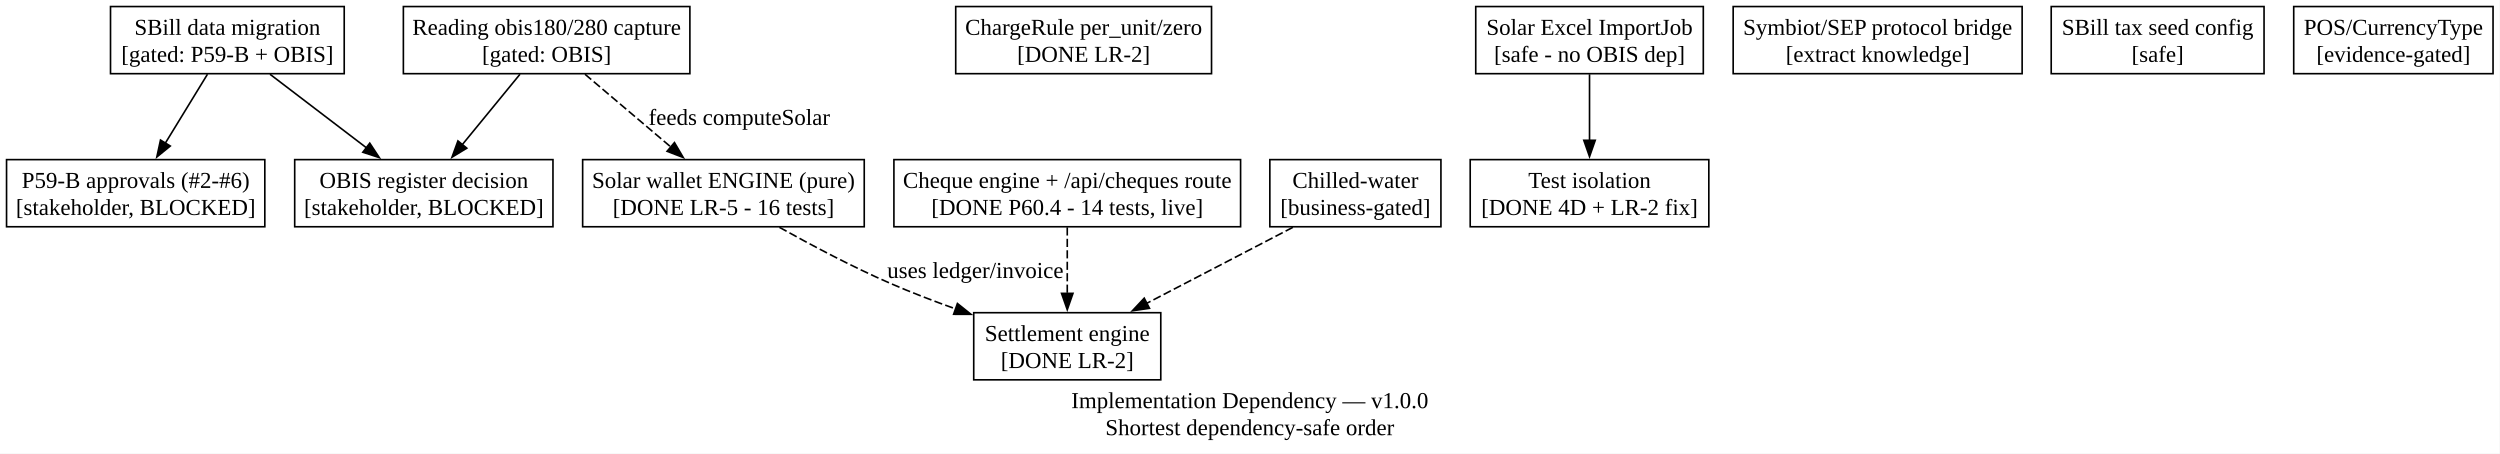
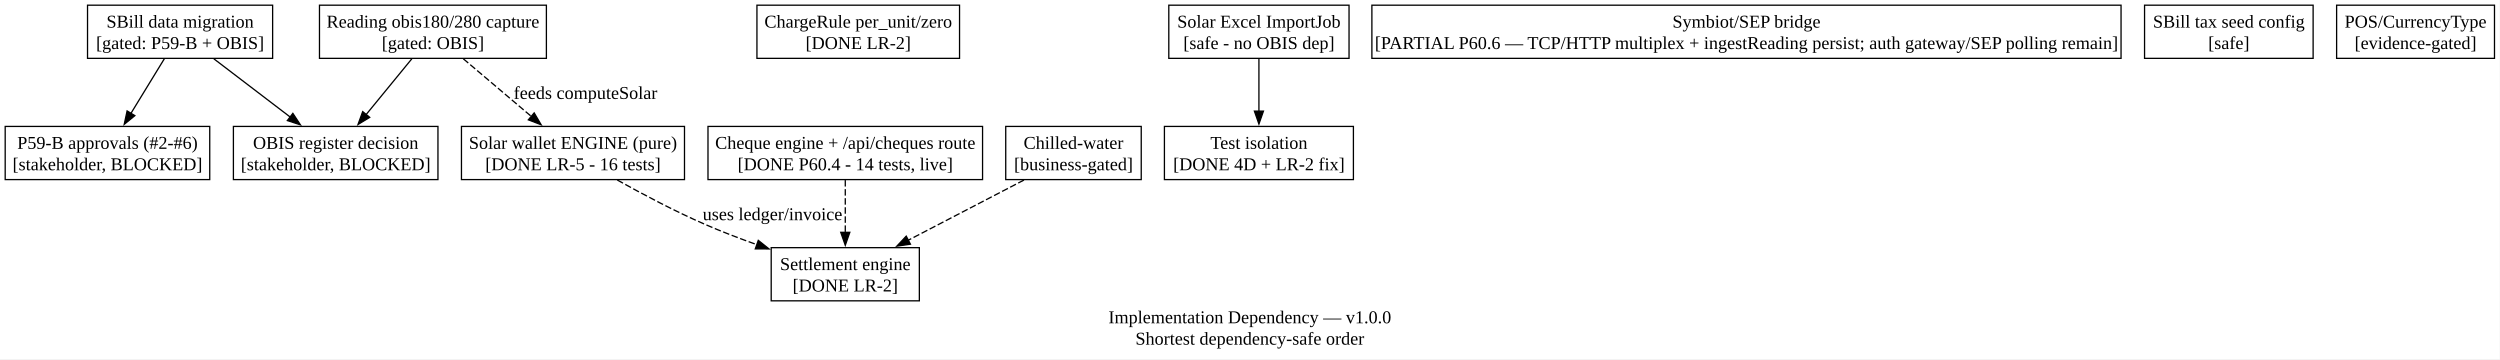
- <svg xmlns="http://www.w3.org/2000/svg" width="1527pt" height="277pt" viewBox="0.00 0.00 1527.00 277.00">
+ <svg xmlns="http://www.w3.org/2000/svg" width="1928pt" height="277pt" viewBox="0.00 0.00 1928.00 277.00">
  <g id="graph0" class="graph" transform="scale(1 1) rotate(0) translate(4 273)">
-     <polygon fill="white" stroke="none" points="-4,4 -4,-273 1522.75,-273 1522.75,4 -4,4" />
-     <text xml:space="preserve" text-anchor="middle" x="759.38" y="-23.7" font-family="Times New Roman,serif" font-size="14.00">Implementation Dependency — v1.0.0</text>
-     <text xml:space="preserve" text-anchor="middle" x="759.38" y="-7.2" font-family="Times New Roman,serif" font-size="14.00">Shortest dependency-safe order</text>
+     <polygon fill="white" stroke="none" points="-4,4 -4,-273 1923.75,-273 1923.75,4 -4,4" />
+     <text xml:space="preserve" text-anchor="middle" x="959.88" y="-23.7" font-family="Times New Roman,serif" font-size="14.00">Implementation Dependency — v1.0.0</text>
+     <text xml:space="preserve" text-anchor="middle" x="959.88" y="-7.2" font-family="Times New Roman,serif" font-size="14.00">Shortest dependency-safe order</text>
    <g id="node1" class="node">
      <polygon fill="none" stroke="black" points="157.75,-175.5 0,-175.5 0,-134.5 157.75,-134.5 157.75,-175.5" />
      <text xml:space="preserve" text-anchor="middle" x="78.88" y="-158.2" font-family="Times New Roman,serif" font-size="14.00">P59-B approvals (#2-#6)</text>
      <text xml:space="preserve" text-anchor="middle" x="78.88" y="-141.7" font-family="Times New Roman,serif" font-size="14.00">[stakeholder, BLOCKED]</text>
    </g>
    <g id="node2" class="node">
      <polygon fill="none" stroke="black" points="333.75,-175.5 176,-175.5 176,-134.5 333.75,-134.5 333.75,-175.5" />
      <text xml:space="preserve" text-anchor="middle" x="254.88" y="-158.2" font-family="Times New Roman,serif" font-size="14.00">OBIS register decision</text>
      <text xml:space="preserve" text-anchor="middle" x="254.88" y="-141.7" font-family="Times New Roman,serif" font-size="14.00">[stakeholder, BLOCKED]</text>
    </g>
    <g id="node3" class="node">
      <polygon fill="none" stroke="black" points="705,-82 590.75,-82 590.75,-41 705,-41 705,-82" />
      <text xml:space="preserve" text-anchor="middle" x="647.88" y="-64.7" font-family="Times New Roman,serif" font-size="14.00">Settlement engine</text>
      <text xml:space="preserve" text-anchor="middle" x="647.88" y="-48.2" font-family="Times New Roman,serif" font-size="14.00">[DONE LR-2]</text>
    </g>
    <g id="node4" class="node">
      <polygon fill="none" stroke="black" points="736,-269 579.75,-269 579.75,-228 736,-228 736,-269" />
      <text xml:space="preserve" text-anchor="middle" x="657.88" y="-251.7" font-family="Times New Roman,serif" font-size="14.00">ChargeRule per_unit/zero</text>
      <text xml:space="preserve" text-anchor="middle" x="657.88" y="-235.2" font-family="Times New Roman,serif" font-size="14.00">[DONE LR-2]</text>
    </g>
    <g id="node5" class="node">
      <polygon fill="none" stroke="black" points="1039.75,-175.5 894,-175.5 894,-134.5 1039.75,-134.5 1039.75,-175.5" />
      <text xml:space="preserve" text-anchor="middle" x="966.88" y="-158.2" font-family="Times New Roman,serif" font-size="14.00">Test isolation</text>
      <text xml:space="preserve" text-anchor="middle" x="966.88" y="-141.7" font-family="Times New Roman,serif" font-size="14.00">[DONE 4D + LR-2 fix]</text>
    </g>
    <g id="node6" class="node">
      <polygon fill="none" stroke="black" points="523.88,-175.5 351.88,-175.5 351.88,-134.5 523.88,-134.5 523.88,-175.5" />
      <text xml:space="preserve" text-anchor="middle" x="437.88" y="-158.2" font-family="Times New Roman,serif" font-size="14.00">Solar wallet ENGINE (pure)</text>
      <text xml:space="preserve" text-anchor="middle" x="437.88" y="-141.7" font-family="Times New Roman,serif" font-size="14.00">[DONE LR-5 - 16 tests]</text>
    </g>
    <g id="edge4" class="edge">
      <path fill="none" stroke="black" stroke-dasharray="5,2" d="M472.07,-134.15C491.51,-123.3 516.52,-110.06 539.62,-100 552.43,-94.42 566.36,-89.08 579.83,-84.27" />
      <polygon fill="black" stroke="black" points="580.79,-87.64 589.07,-81.03 578.47,-81.04 580.79,-87.64" />
      <text xml:space="preserve" text-anchor="middle" x="591.75" y="-103.2" font-family="Times New Roman,serif" font-size="14.00">uses ledger/invoice</text>
    </g>
    <g id="node7" class="node">
      <polygon fill="none" stroke="black" points="417.38,-269 242.38,-269 242.38,-228 417.38,-228 417.38,-269" />
      <text xml:space="preserve" text-anchor="middle" x="329.88" y="-251.7" font-family="Times New Roman,serif" font-size="14.00">Reading obis180/280 capture</text>
      <text xml:space="preserve" text-anchor="middle" x="329.88" y="-235.2" font-family="Times New Roman,serif" font-size="14.00">[gated: OBIS]</text>
    </g>
    <g id="edge2" class="edge">
      <path fill="none" stroke="black" d="M313.6,-227.65C303.28,-215.06 289.76,-198.57 278.3,-184.58" />
      <polygon fill="black" stroke="black" points="281.12,-182.5 272.08,-176.99 275.71,-186.94 281.12,-182.5" />
    </g>
    <g id="edge3" class="edge">
      <path fill="none" stroke="black" stroke-dasharray="5,2" d="M353.31,-227.65C368.74,-214.58 389.12,-197.3 406.02,-182.99" />
      <polygon fill="black" stroke="black" points="407.96,-185.93 413.33,-176.79 403.44,-180.59 407.96,-185.93" />
      <text xml:space="preserve" text-anchor="middle" x="447.55" y="-196.7" font-family="Times New Roman,serif" font-size="14.00">feeds computeSolar</text>
    </g>
    <g id="node8" class="node">
      <polygon fill="none" stroke="black" points="1036.38,-269 897.38,-269 897.38,-228 1036.38,-228 1036.38,-269" />
      <text xml:space="preserve" text-anchor="middle" x="966.88" y="-251.7" font-family="Times New Roman,serif" font-size="14.00">Solar Excel ImportJob</text>
      <text xml:space="preserve" text-anchor="middle" x="966.88" y="-235.2" font-family="Times New Roman,serif" font-size="14.00">[safe - no OBIS dep]</text>
    </g>
    <g id="edge1" class="edge">
      <path fill="none" stroke="black" d="M966.88,-227.65C966.88,-215.78 966.88,-200.44 966.88,-187" />
      <polygon fill="black" stroke="black" points="970.38,-187.33 966.88,-177.33 963.38,-187.33 970.38,-187.33" />
    </g>
    <g id="node9" class="node">
-       <polygon fill="none" stroke="black" points="1231.12,-269 1054.62,-269 1054.62,-228 1231.12,-228 1231.12,-269" />
-       <text xml:space="preserve" text-anchor="middle" x="1142.88" y="-251.7" font-family="Times New Roman,serif" font-size="14.00">Symbiot/SEP protocol bridge</text>
-       <text xml:space="preserve" text-anchor="middle" x="1142.88" y="-235.2" font-family="Times New Roman,serif" font-size="14.00">[extract knowledge]</text>
+       <polygon fill="none" stroke="black" points="1631.75,-269 1054,-269 1054,-228 1631.75,-228 1631.75,-269" />
+       <text xml:space="preserve" text-anchor="middle" x="1342.88" y="-251.7" font-family="Times New Roman,serif" font-size="14.00">Symbiot/SEP bridge</text>
+       <text xml:space="preserve" text-anchor="middle" x="1342.88" y="-235.2" font-family="Times New Roman,serif" font-size="14.00">[PARTIAL P60.6 — TCP/HTTP multiplex + ingestReading persist; auth gateway/SEP polling remain]</text>
    </g>
    <g id="node10" class="node">
-       <polygon fill="none" stroke="black" points="1378.88,-269 1248.88,-269 1248.88,-228 1378.88,-228 1378.88,-269" />
-       <text xml:space="preserve" text-anchor="middle" x="1313.88" y="-251.7" font-family="Times New Roman,serif" font-size="14.00">SBill tax seed config</text>
-       <text xml:space="preserve" text-anchor="middle" x="1313.88" y="-235.2" font-family="Times New Roman,serif" font-size="14.00">[safe]</text>
+       <polygon fill="none" stroke="black" points="1779.88,-269 1649.88,-269 1649.88,-228 1779.88,-228 1779.88,-269" />
+       <text xml:space="preserve" text-anchor="middle" x="1714.88" y="-251.7" font-family="Times New Roman,serif" font-size="14.00">SBill tax seed config</text>
+       <text xml:space="preserve" text-anchor="middle" x="1714.88" y="-235.2" font-family="Times New Roman,serif" font-size="14.00">[safe]</text>
    </g>
    <g id="node11" class="node">
      <polygon fill="none" stroke="black" points="753.75,-175.5 542,-175.5 542,-134.5 753.75,-134.5 753.75,-175.5" />
      <text xml:space="preserve" text-anchor="middle" x="647.88" y="-158.2" font-family="Times New Roman,serif" font-size="14.00">Cheque engine + /api/cheques route</text>
      <text xml:space="preserve" text-anchor="middle" x="647.88" y="-141.7" font-family="Times New Roman,serif" font-size="14.00">[DONE P60.4 - 14 tests, live]</text>
    </g>
    <g id="edge7" class="edge">
      <path fill="none" stroke="black" stroke-dasharray="5,2" d="M647.88,-134.15C647.88,-122.28 647.88,-106.94 647.88,-93.5" />
      <polygon fill="black" stroke="black" points="651.38,-93.83 647.88,-83.83 644.38,-93.83 651.38,-93.83" />
    </g>
    <g id="node12" class="node">
-       <polygon fill="none" stroke="black" points="1518.75,-269 1397,-269 1397,-228 1518.75,-228 1518.75,-269" />
-       <text xml:space="preserve" text-anchor="middle" x="1457.88" y="-251.7" font-family="Times New Roman,serif" font-size="14.00">POS/CurrencyType</text>
-       <text xml:space="preserve" text-anchor="middle" x="1457.88" y="-235.2" font-family="Times New Roman,serif" font-size="14.00">[evidence-gated]</text>
+       <polygon fill="none" stroke="black" points="1919.75,-269 1798,-269 1798,-228 1919.75,-228 1919.75,-269" />
+       <text xml:space="preserve" text-anchor="middle" x="1858.88" y="-251.7" font-family="Times New Roman,serif" font-size="14.00">POS/CurrencyType</text>
+       <text xml:space="preserve" text-anchor="middle" x="1858.88" y="-235.2" font-family="Times New Roman,serif" font-size="14.00">[evidence-gated]</text>
    </g>
    <g id="node13" class="node">
      <polygon fill="none" stroke="black" points="876.12,-175.5 771.62,-175.5 771.62,-134.5 876.12,-134.5 876.12,-175.5" />
      <text xml:space="preserve" text-anchor="middle" x="823.88" y="-158.2" font-family="Times New Roman,serif" font-size="14.00">Chilled-water</text>
      <text xml:space="preserve" text-anchor="middle" x="823.88" y="-141.7" font-family="Times New Roman,serif" font-size="14.00">[business-gated]</text>
    </g>
    <g id="edge8" class="edge">
      <path fill="none" stroke="black" stroke-dasharray="5,2" d="M785.69,-134.15C759.48,-120.52 724.5,-102.33 696.33,-87.69" />
      <polygon fill="black" stroke="black" points="698.12,-84.68 687.64,-83.17 694.89,-90.89 698.12,-84.68" />
    </g>
    <g id="node14" class="node">
      <polygon fill="none" stroke="black" points="206.25,-269 63.5,-269 63.5,-228 206.25,-228 206.25,-269" />
      <text xml:space="preserve" text-anchor="middle" x="134.88" y="-251.7" font-family="Times New Roman,serif" font-size="14.00">SBill data migration</text>
      <text xml:space="preserve" text-anchor="middle" x="134.88" y="-235.2" font-family="Times New Roman,serif" font-size="14.00">[gated: P59-B + OBIS]</text>
    </g>
    <g id="edge5" class="edge">
      <path fill="none" stroke="black" d="M122.72,-227.65C115.17,-215.3 105.31,-199.19 96.86,-185.38" />
      <polygon fill="black" stroke="black" points="100,-183.81 91.79,-177.11 94.03,-187.46 100,-183.81" />
    </g>
    <g id="edge6" class="edge">
      <path fill="none" stroke="black" d="M160.91,-227.65C178.13,-214.52 200.92,-197.14 219.73,-182.79" />
      <polygon fill="black" stroke="black" points="221.85,-185.58 227.68,-176.73 217.61,-180.01 221.85,-185.58" />
    </g>
  </g>
</svg>
